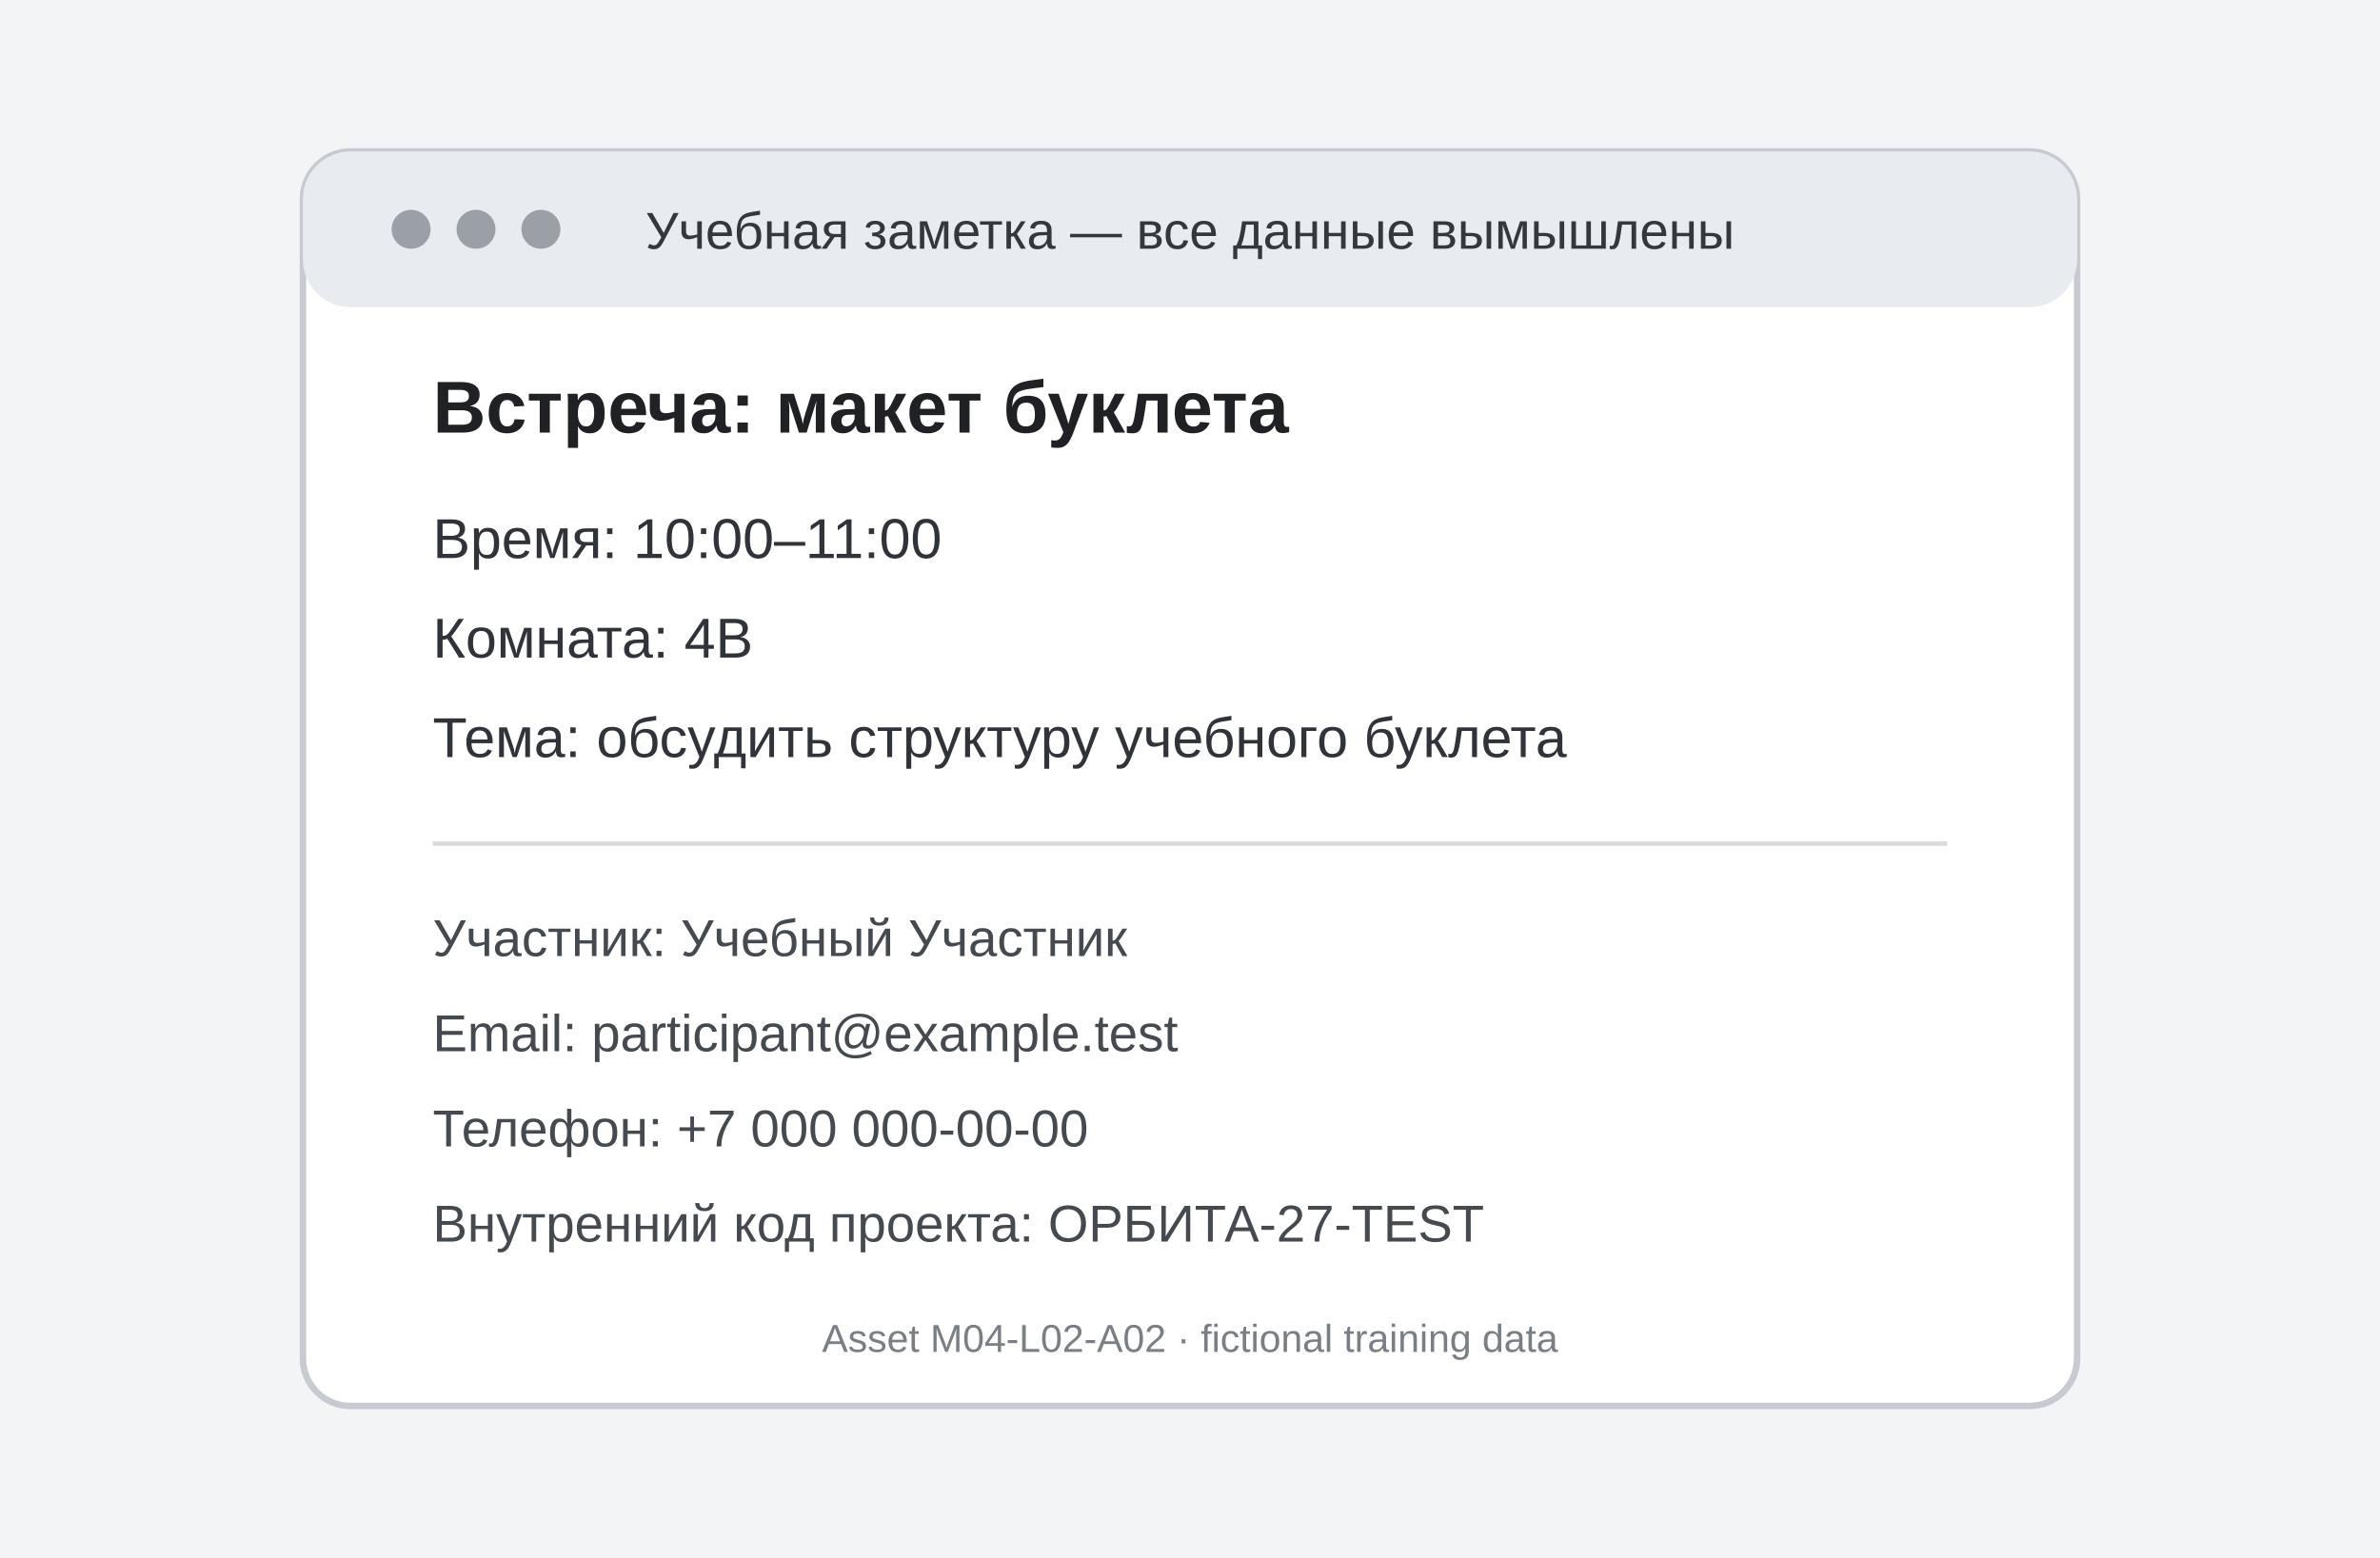
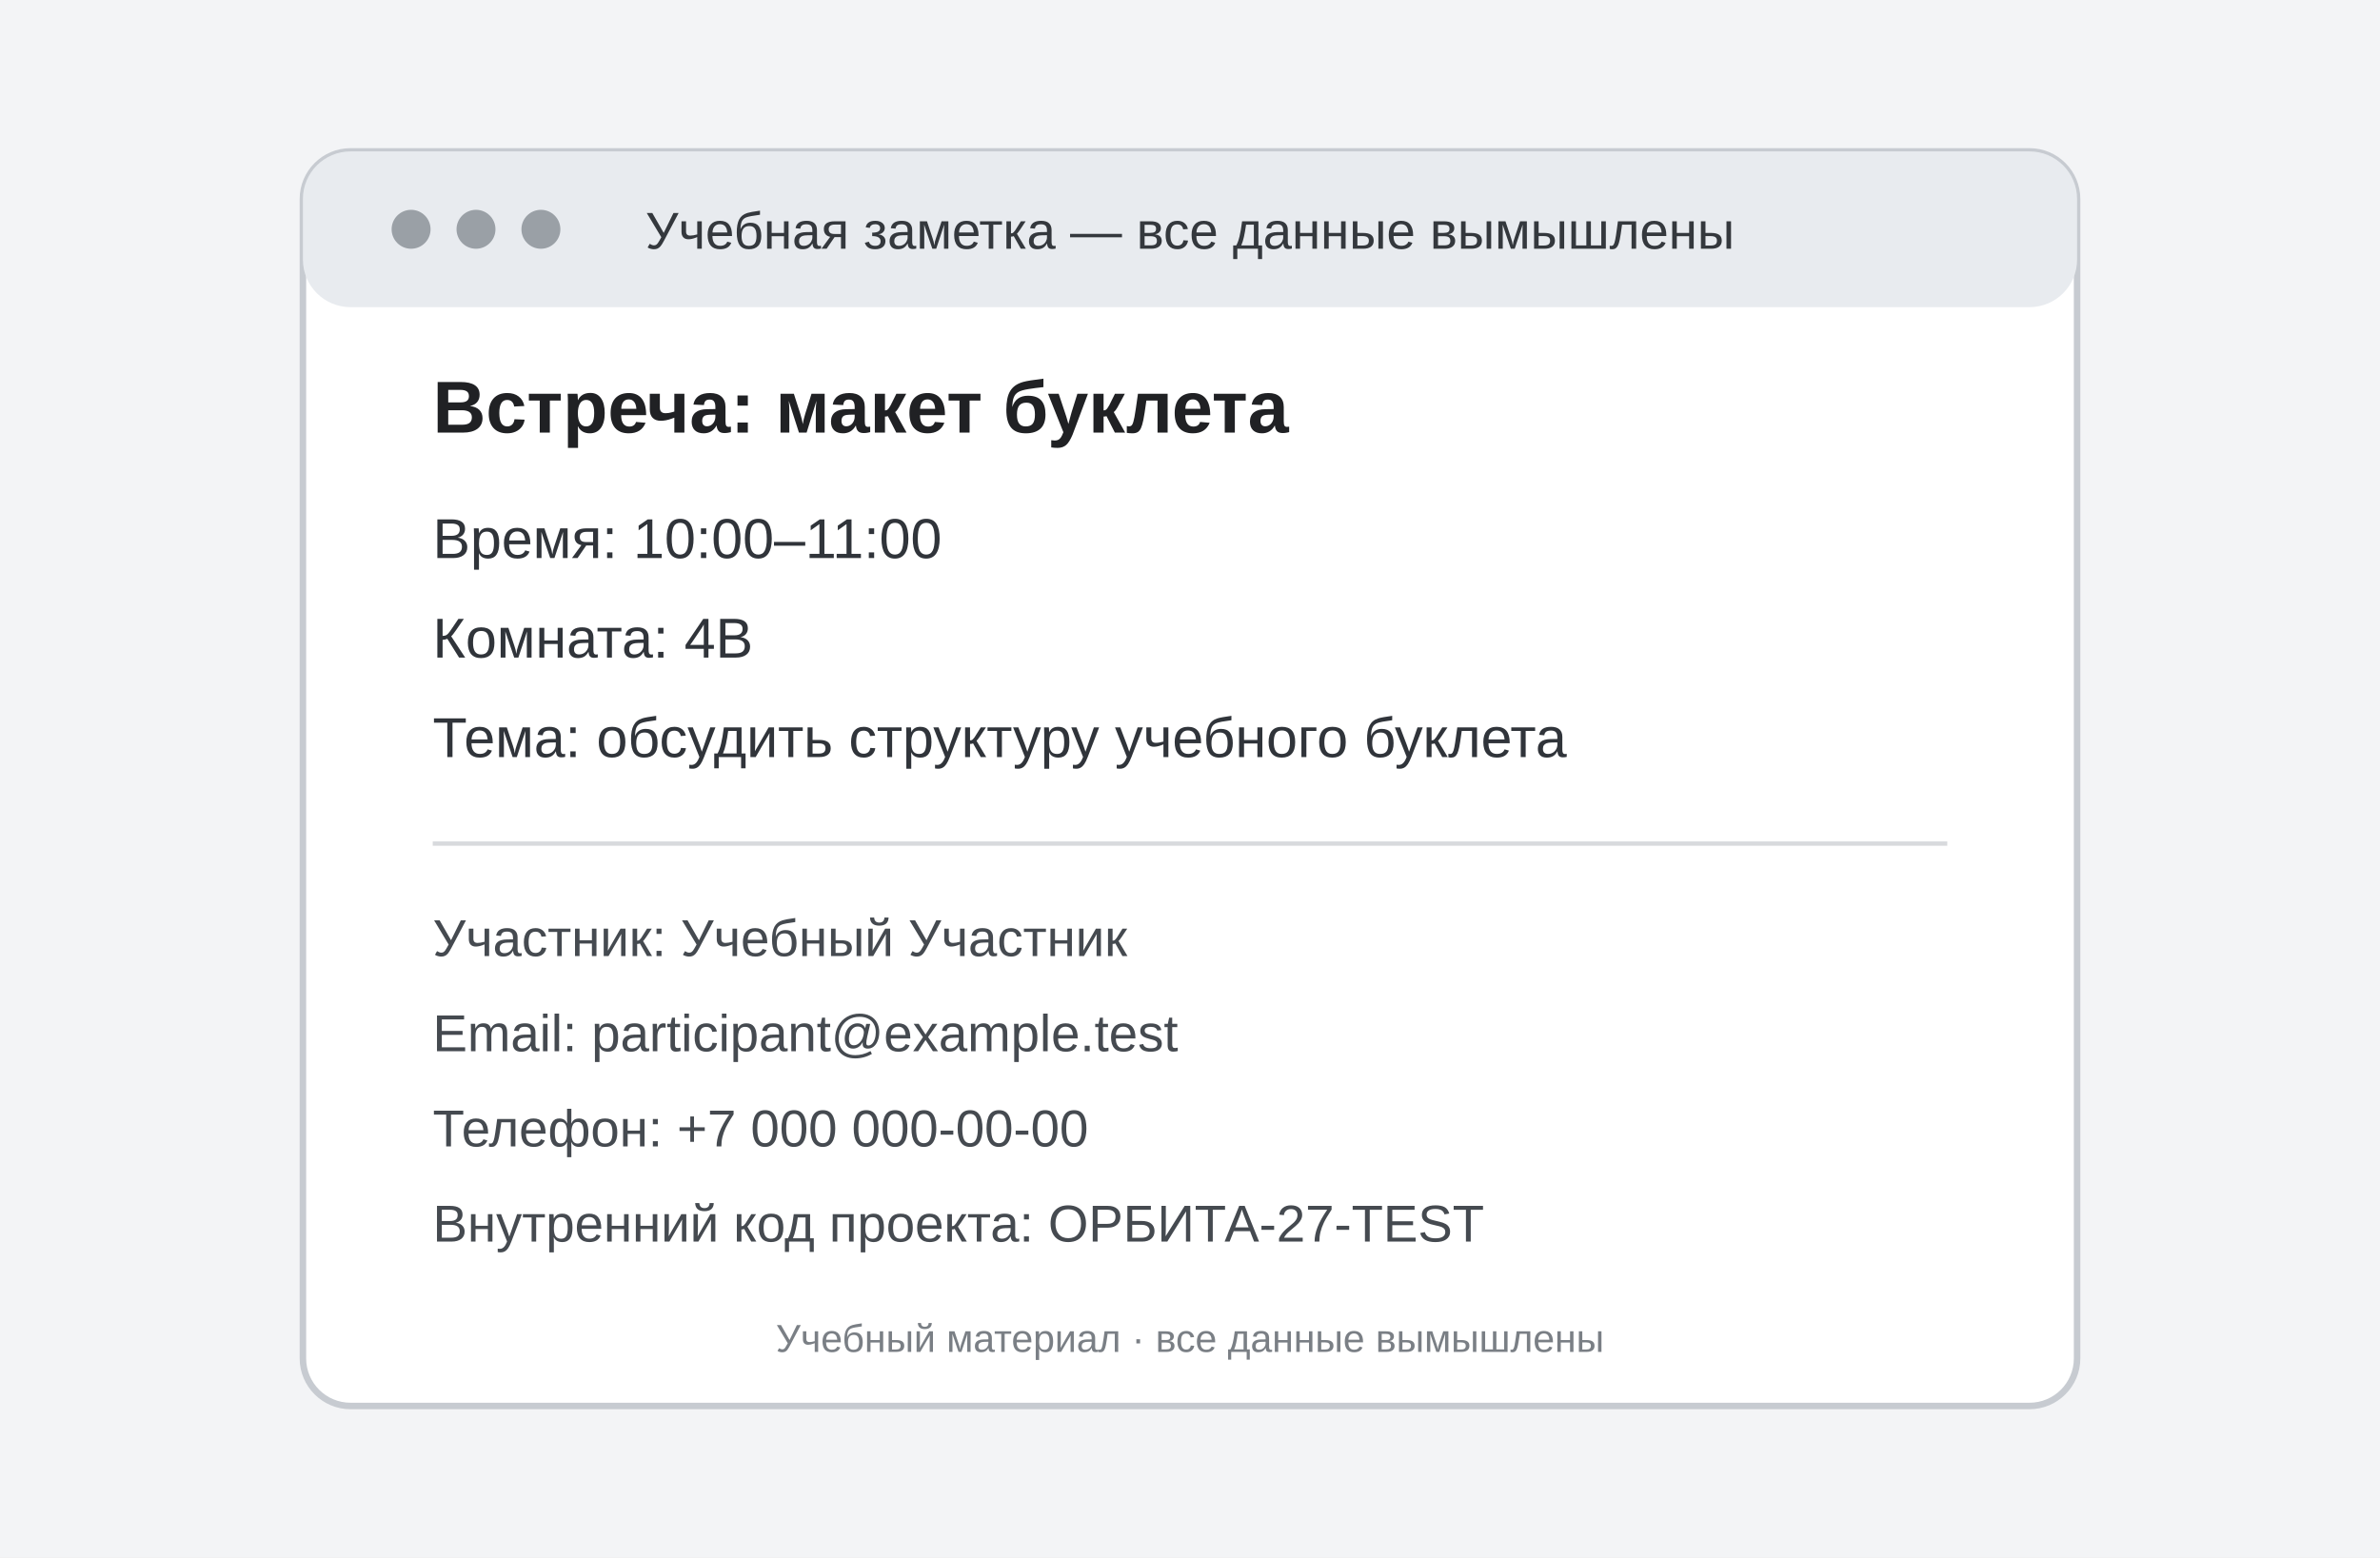
<svg xmlns="http://www.w3.org/2000/svg" width="1100" height="720" viewBox="0 0 1100 720" role="img" aria-labelledby="title desc">
  <rect width="1100" height="720" fill="#f3f4f6" />
  <rect x="140" y="70" width="820" height="580" rx="22" fill="#ffffff" stroke="#c7cbd1" stroke-width="3" />
  <rect x="140" y="70" width="820" height="72" rx="22" fill="#e8ebef" />
  <circle cx="190" cy="106" r="9" fill="#9aa0a6" />
  <circle cx="220" cy="106" r="9" fill="#9aa0a6" />
  <circle cx="250" cy="106" r="9" fill="#9aa0a6" />
  <text x="550" y="115" text-anchor="middle" font-family="Arial, sans-serif" font-size="24" fill="#34383d">Учебная заметка — все данные вымышлены</text>
  <text x="200" y="200" font-family="Arial, sans-serif" font-size="34" font-weight="700" fill="#202124">Встреча: макет буклета</text>
  <text x="200" y="258" font-family="Arial, sans-serif" font-size="26" fill="#30343a">Время: 10:00–11:00</text>
  <text x="200" y="304" font-family="Arial, sans-serif" font-size="26" fill="#30343a">Комната: 4B</text>
  <text x="200" y="350" font-family="Arial, sans-serif" font-size="26" fill="#30343a">Тема: обсудить структуру учебного буклета</text>
  <line x1="200" y1="390" x2="900" y2="390" stroke="#d8dadd" stroke-width="2" />
  <text x="200" y="442" font-family="Arial, sans-serif" font-size="24" fill="#454a50">Участник: Учебный Участник</text>
  <text x="200" y="486" font-family="Arial, sans-serif" font-size="24" fill="#454a50">Email: participant@example.test</text>
  <text x="200" y="530" font-family="Arial, sans-serif" font-size="24" fill="#454a50">Телефон: +7 000 000-00-00</text>
  <text x="200" y="574" font-family="Arial, sans-serif" font-size="24" fill="#454a50">Внутренний код проекта: ОРБИТА-27-TEST</text>
-   <text x="550" y="625" text-anchor="middle" font-family="Arial, sans-serif" font-size="18" fill="#7a7f85">Asset M04-L02-A02 · fictional training data</text>
+   <text x="550" y="625" text-anchor="middle" font-family="Arial, sans-serif" font-size="18" fill="#7a7f85">Учебный материал · все данные вымышлены</text>
</svg>
